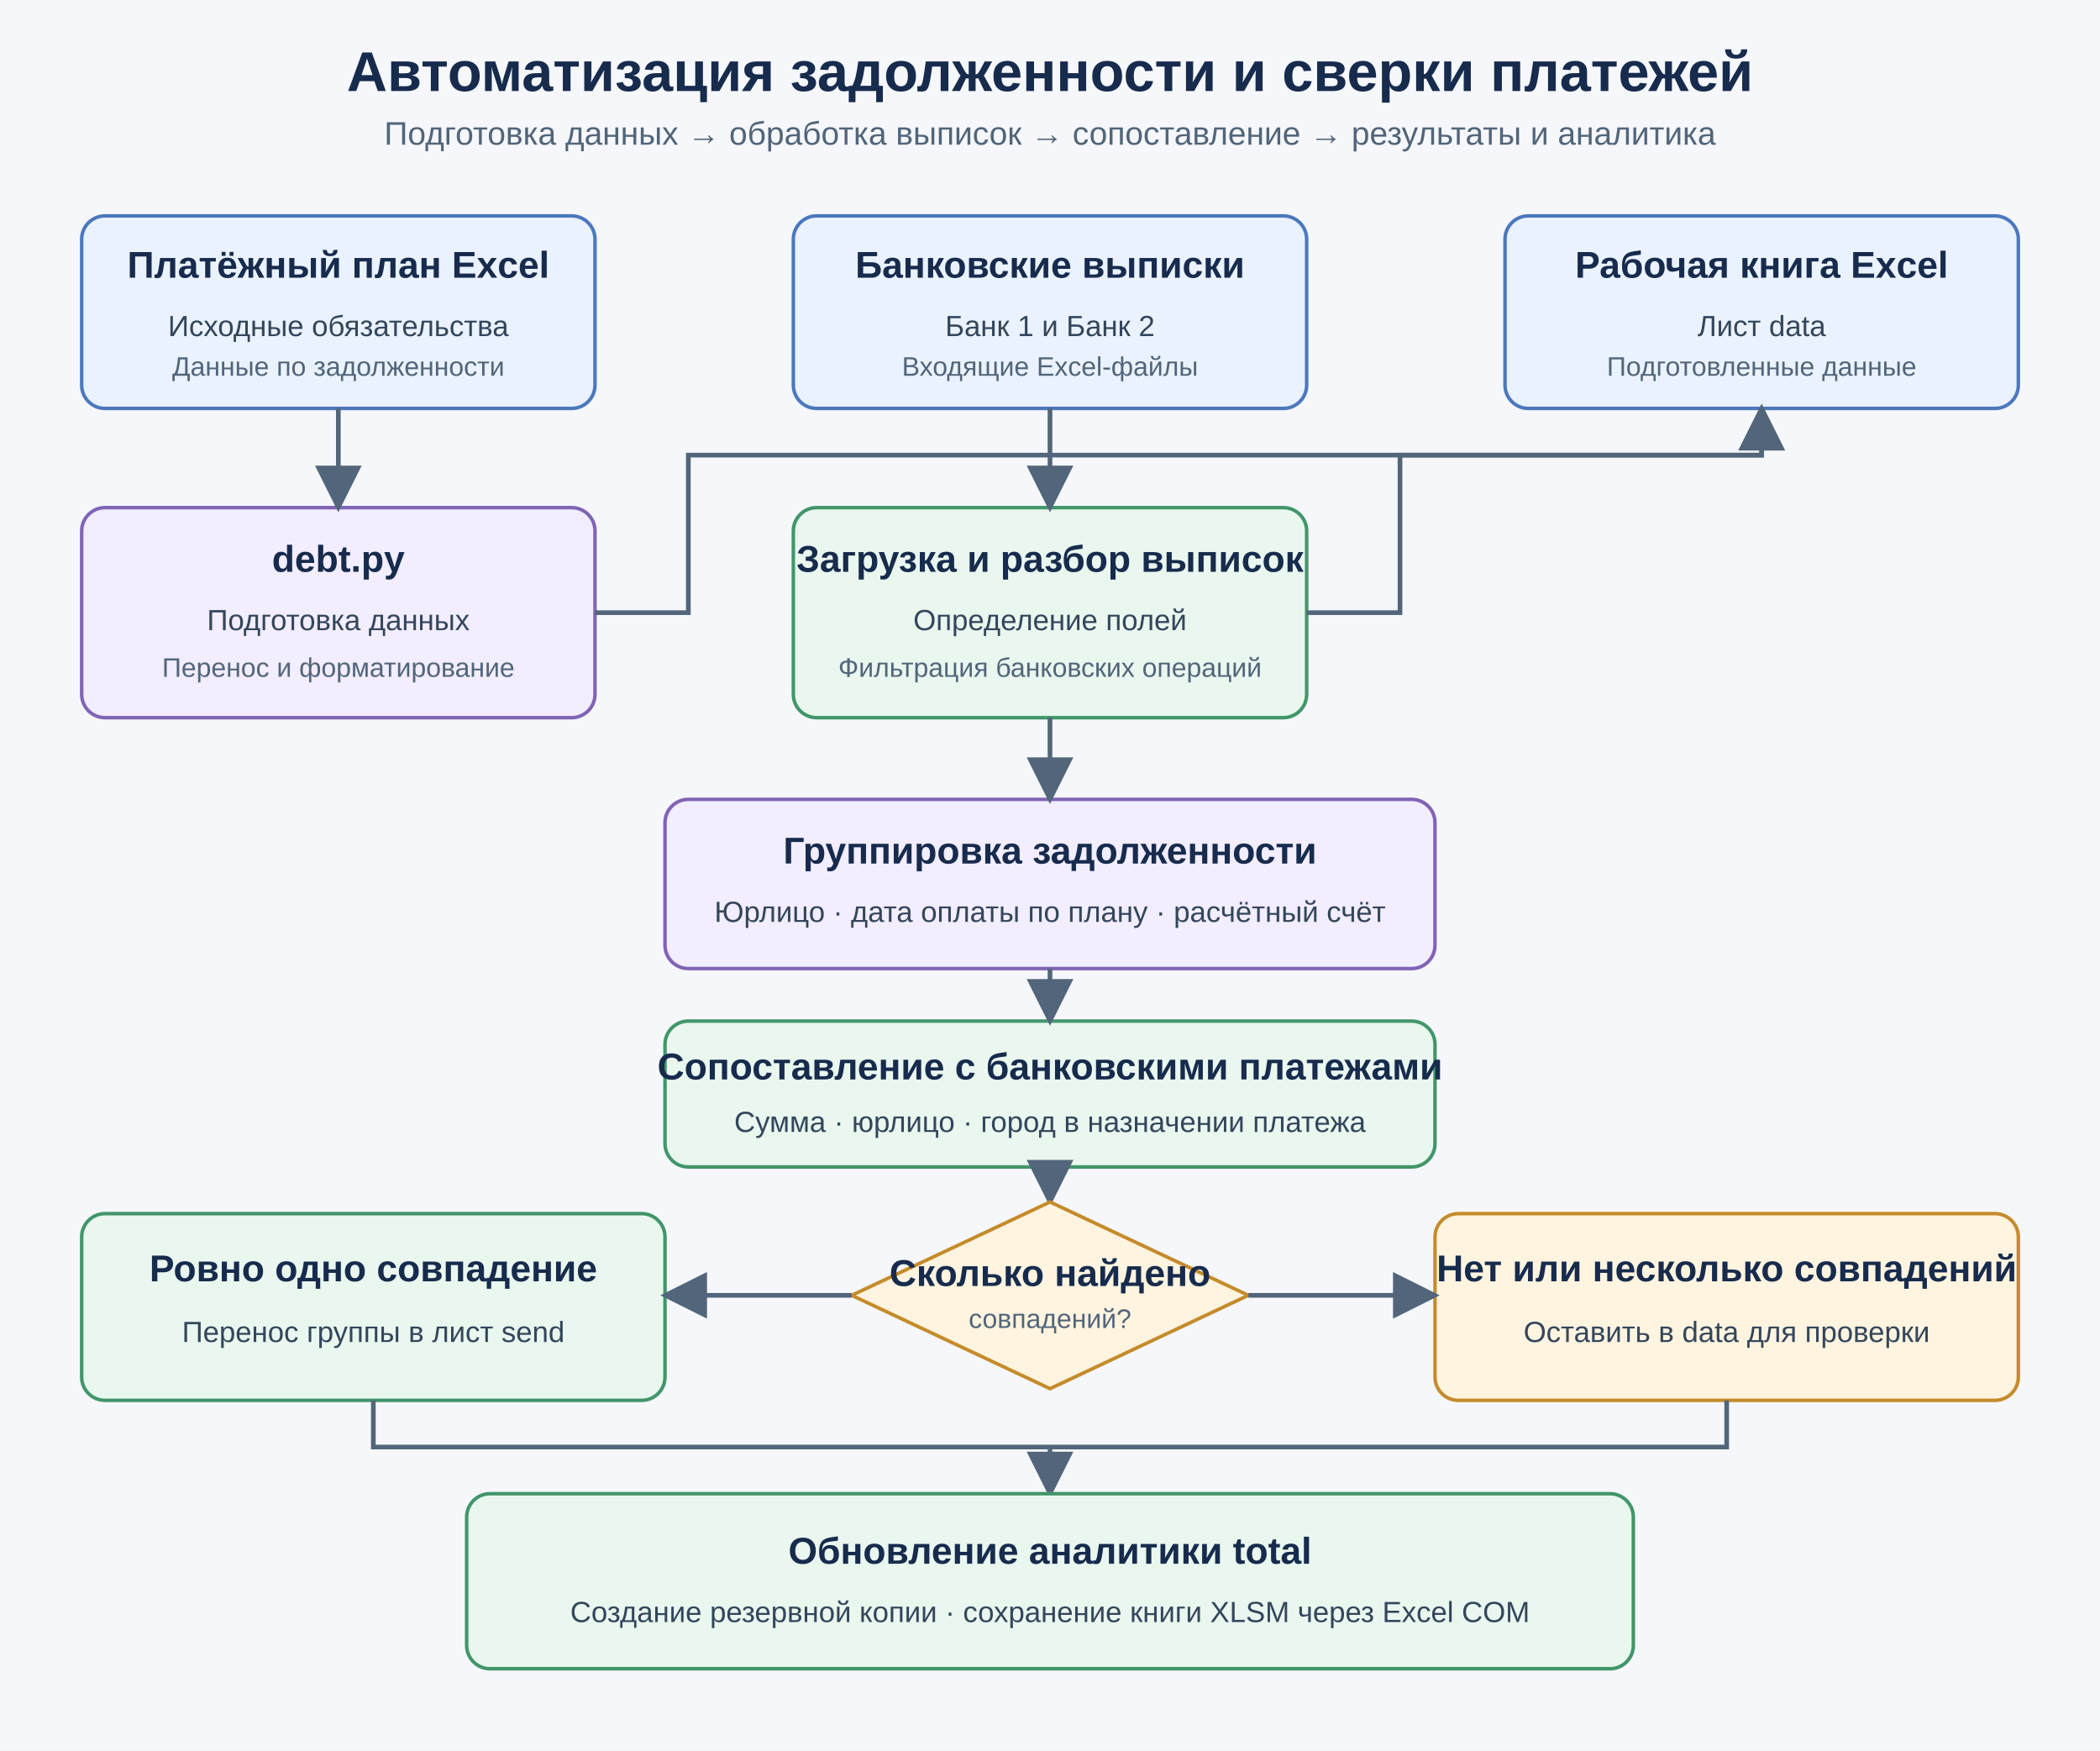
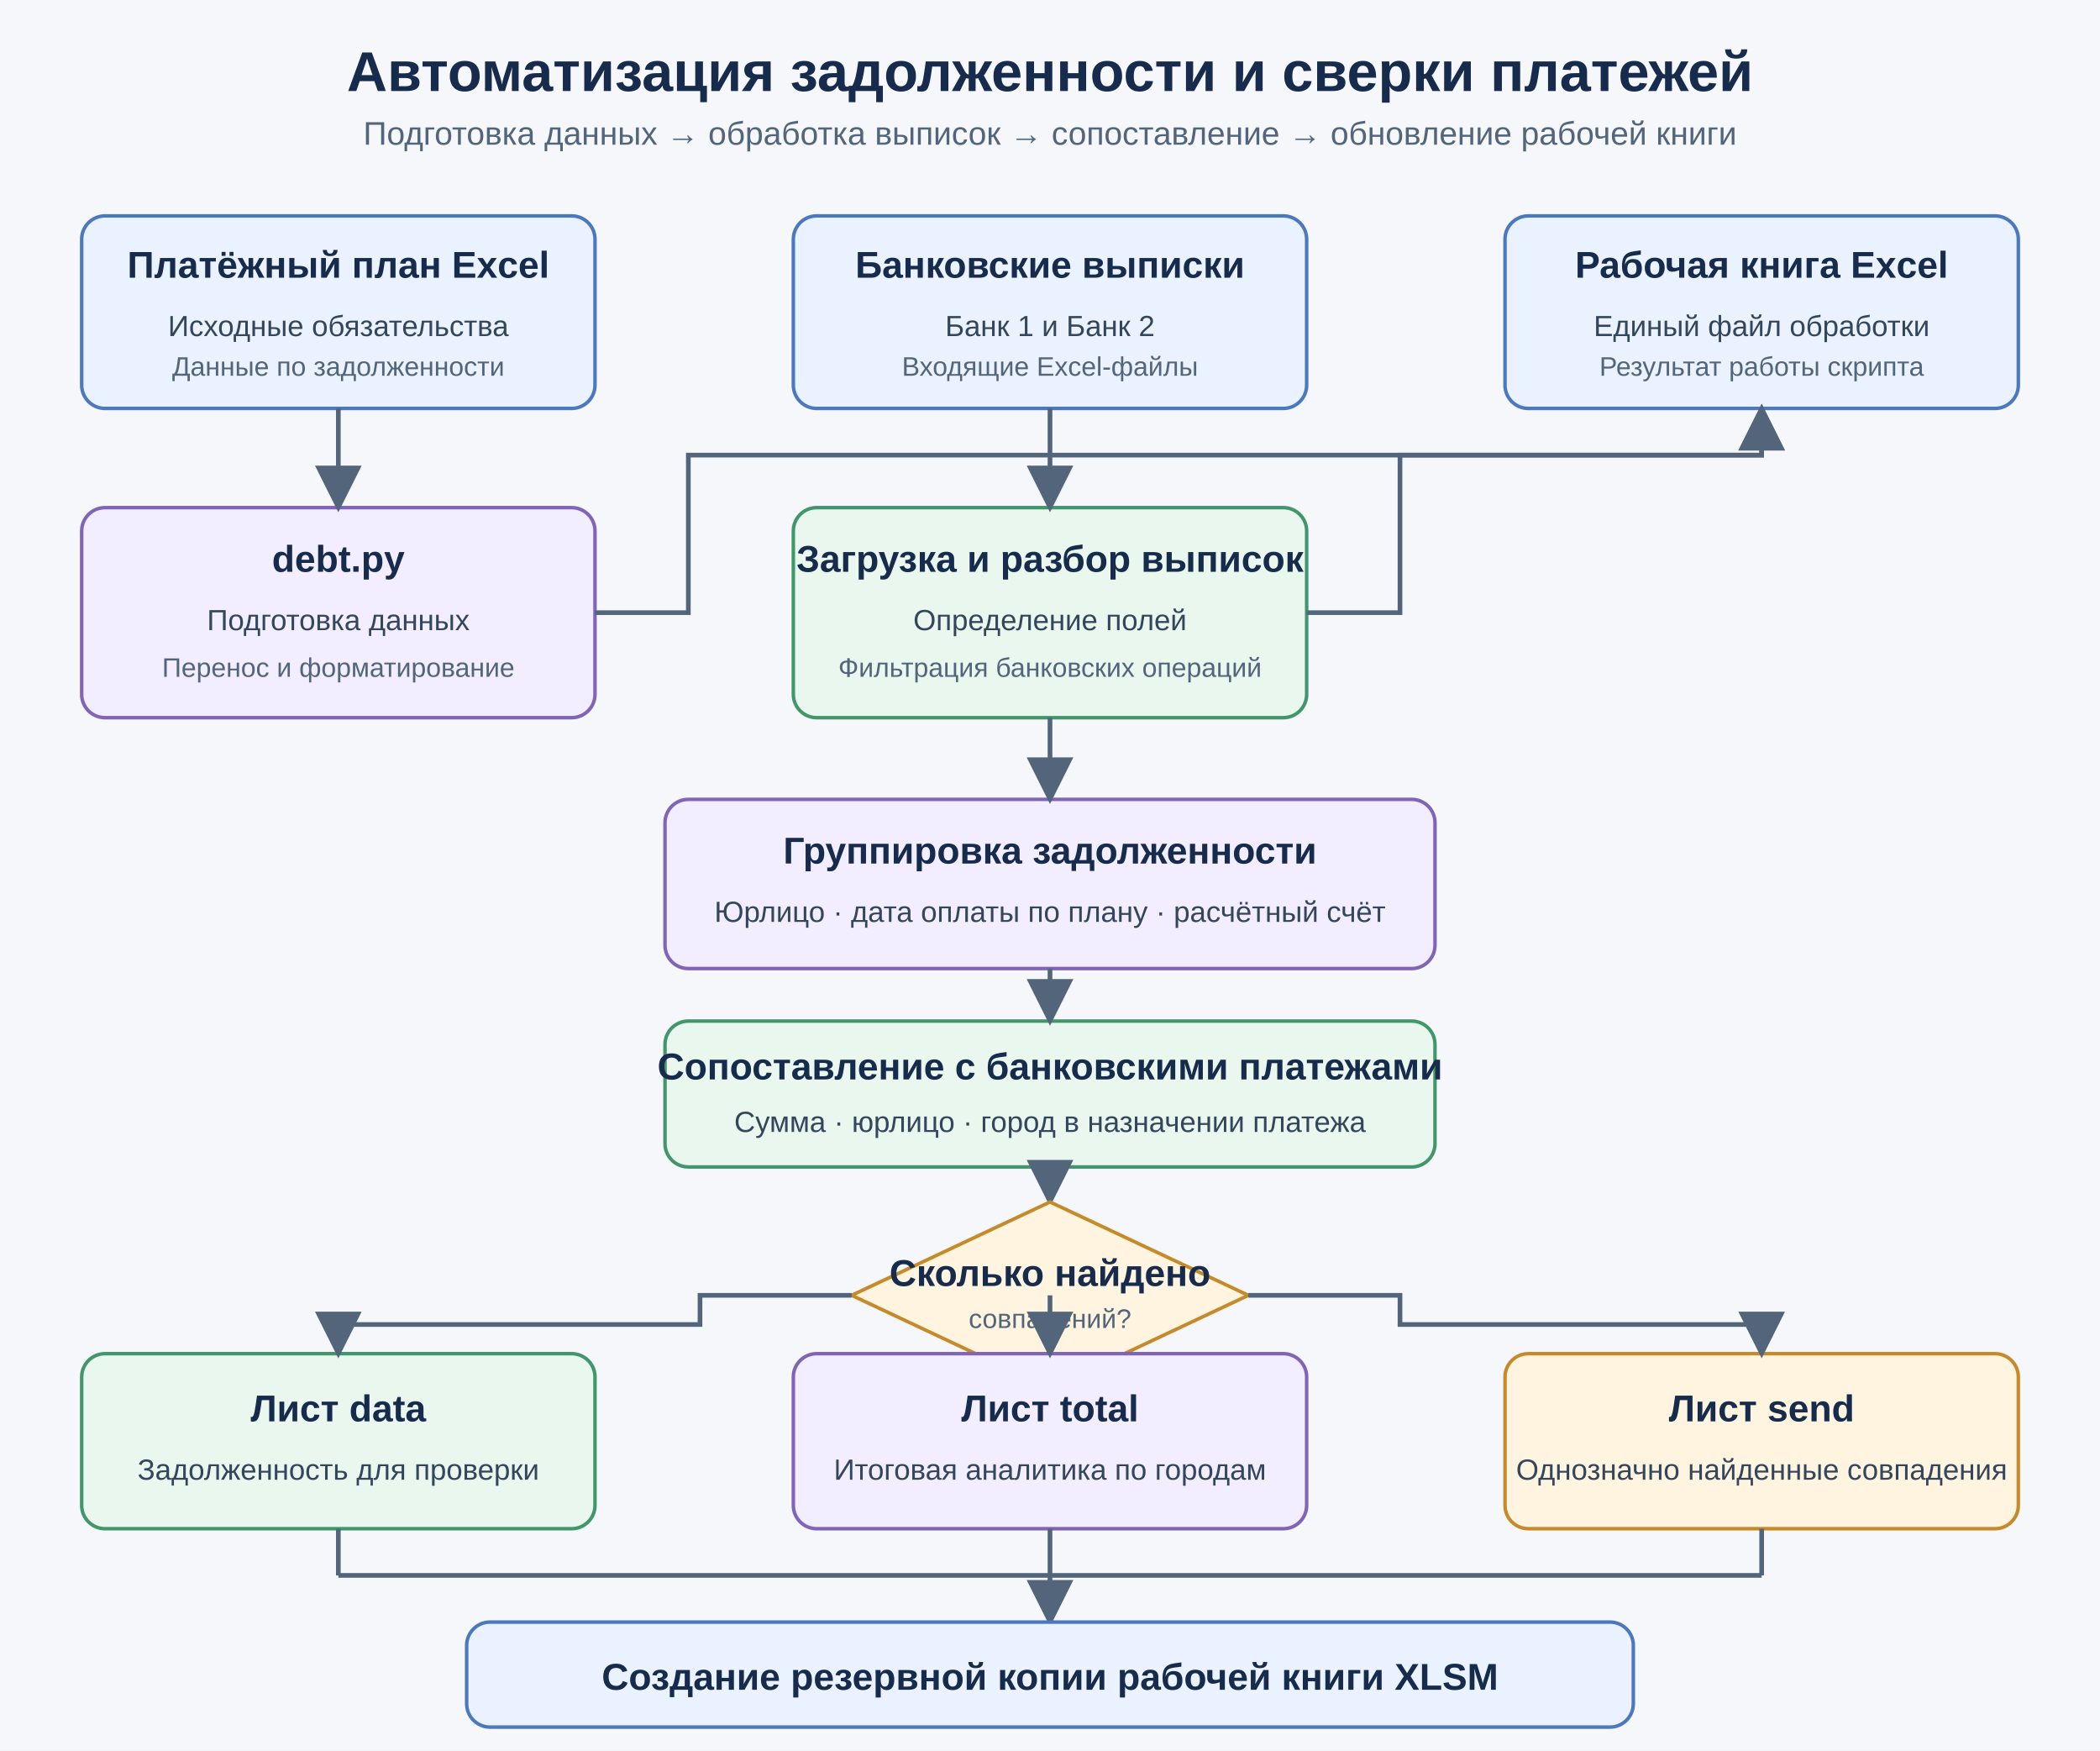
<svg xmlns="http://www.w3.org/2000/svg" width="1800" height="1500" viewBox="0 0 1800 1500" role="img" aria-labelledby="title desc">
  <defs>
    <marker id="arrow" markerWidth="12" markerHeight="12" refX="10" refY="6" orient="auto">
      <path d="M1,1 L11,6 L1,11 Z" fill="#52657a" />
    </marker>
    <style>
      .bg{fill:#f5f7fb}
      .title{font:700 48px Arial,sans-serif;fill:#172b4d}
      .subtitle{font:28px Arial,sans-serif;fill:#52657a}
      .box{fill:#fff;stroke:#9aabc0;stroke-width:3;rx:20}
      .blue{fill:#eaf2ff;stroke:#4c78bd}
      .green{fill:#e9f7ef;stroke:#41966a}
      .amber{fill:#fff4df;stroke:#c58b2b}
      .purple{fill:#f2edff;stroke:#8064b5}
      .head{font:700 32px Arial,sans-serif;fill:#172b4d}
      .body{font:25px Arial,sans-serif;fill:#34465c}
      .small{font:23px Arial,sans-serif;fill:#52657a}
      .arrow{fill:none;stroke:#52657a;stroke-width:4;marker-end:url(#arrow)}
      .line{fill:none;stroke:#52657a;stroke-width:4}
-       .dash{fill:none;stroke:#8b9aad;stroke-width:3;stroke-dasharray:10 9}
    </style>
  </defs>
  <rect class="bg" width="1800" height="1500" />
  <text class="title" x="900" y="78" text-anchor="middle">Автоматизация задолженности и сверки платежей</text>
-   <text class="subtitle" x="900" y="124" text-anchor="middle">Подготовка данных → обработка выписок → сопоставление → результаты и аналитика</text>
+   <text class="subtitle" x="900" y="124" text-anchor="middle">Подготовка данных → обработка выписок → сопоставление → обновление рабочей книги</text>
  <rect class="box blue" x="70" y="185" width="440" height="165" />
  <text class="head" x="290" y="238" text-anchor="middle">Платёжный план Excel</text>
  <text class="body" x="290" y="288" text-anchor="middle">Исходные обязательства</text>
  <text class="small" x="290" y="322" text-anchor="middle">Данные по задолженности</text>
  <rect class="box blue" x="680" y="185" width="440" height="165" />
  <text class="head" x="900" y="238" text-anchor="middle">Банковские выписки</text>
  <text class="body" x="900" y="288" text-anchor="middle">Банк 1 и Банк 2</text>
  <text class="small" x="900" y="322" text-anchor="middle">Входящие Excel-файлы</text>
  <rect class="box blue" x="1290" y="185" width="440" height="165" />
  <text class="head" x="1510" y="238" text-anchor="middle">Рабочая книга Excel</text>
-   <text class="body" x="1510" y="288" text-anchor="middle">Лист data</text>
-   <text class="small" x="1510" y="322" text-anchor="middle">Подготовленные данные</text>
+   <text class="body" x="1510" y="288" text-anchor="middle">Единый файл обработки</text>
+   <text class="small" x="1510" y="322" text-anchor="middle">Результат работы скрипта</text>
  <rect class="box purple" x="70" y="435" width="440" height="180" />
  <text class="head" x="290" y="490" text-anchor="middle">debt.py</text>
  <text class="body" x="290" y="540" text-anchor="middle">Подготовка данных</text>
  <text class="small" x="290" y="580" text-anchor="middle">Перенос и форматирование</text>
  <rect class="box green" x="680" y="435" width="440" height="180" />
  <text class="head" x="900" y="490" text-anchor="middle">Загрузка и разбор выписок</text>
  <text class="body" x="900" y="540" text-anchor="middle">Определение полей</text>
  <text class="small" x="900" y="580" text-anchor="middle">Фильтрация банковских операций</text>
  <path class="arrow" d="M290 350 V435" />
  <path class="arrow" d="M900 350 V435" />
  <path class="arrow" d="M510 525 H590 V390 H1510 V350" />
  <path class="arrow" d="M1120 525 H1200 V390 H1510 V350" />
  <rect class="box purple" x="570" y="685" width="660" height="145" />
  <text class="head" x="900" y="740" text-anchor="middle">Группировка задолженности</text>
  <text class="body" x="900" y="790" text-anchor="middle">Юрлицо · дата оплаты по плану · расчётный счёт</text>
  <path class="arrow" d="M900 615 V685" />
  <rect class="box green" x="570" y="875" width="660" height="125" />
  <text class="head" x="900" y="925" text-anchor="middle">Сопоставление с банковскими платежами</text>
  <text class="body" x="900" y="970" text-anchor="middle">Сумма · юрлицо · город в назначении платежа</text>
  <path class="arrow" d="M900 830 V875" />
  <path class="arrow" d="M900 1000 V1030" />
  <polygon points="900,1030 1070,1110 900,1190 730,1110" fill="#fff4df" stroke="#c58b2b" stroke-width="3" />
  <text class="head" x="900" y="1102" text-anchor="middle">Сколько найдено</text>
  <text class="small" x="900" y="1138" text-anchor="middle">совпадений?</text>
-   <rect class="box green" x="70" y="1040" width="500" height="160" />
-   <text class="head" x="320" y="1098" text-anchor="middle">Ровно одно совпадение</text>
-   <text class="body" x="320" y="1150" text-anchor="middle">Перенос группы в лист send</text>
-   <rect class="box amber" x="1230" y="1040" width="500" height="160" />
-   <text class="head" x="1480" y="1098" text-anchor="middle">Нет или несколько совпадений</text>
-   <text class="body" x="1480" y="1150" text-anchor="middle">Оставить в data для проверки</text>
-   <path class="arrow" d="M730 1110 H570" />
-   <path class="arrow" d="M1070 1110 H1230" />
-   <path class="line" d="M320 1200 V1240 H1480 V1200" />
-   <path class="arrow" d="M900 1240 V1280" />
-   <rect class="box green" x="400" y="1280" width="1000" height="150" />
-   <text class="head" x="900" y="1340" text-anchor="middle">Обновление аналитики total</text>
-   <text class="body" x="900" y="1390" text-anchor="middle">Создание резервной копии · сохранение книги XLSM через Excel COM</text>
+   <rect class="box green" x="70" y="1160" width="440" height="150" />
+   <text class="head" x="290" y="1218" text-anchor="middle">Лист data</text>
+   <text class="body" x="290" y="1268" text-anchor="middle">Задолженность для проверки</text>
+   <rect class="box purple" x="680" y="1160" width="440" height="150" />
+   <text class="head" x="900" y="1218" text-anchor="middle">Лист total</text>
+   <text class="body" x="900" y="1268" text-anchor="middle">Итоговая аналитика по городам</text>
+   <rect class="box amber" x="1290" y="1160" width="440" height="150" />
+   <text class="head" x="1510" y="1218" text-anchor="middle">Лист send</text>
+   <text class="body" x="1510" y="1268" text-anchor="middle">Однозначно найденные совпадения</text>
+   <path class="arrow" d="M730 1110 H600 V1135 H290 V1160" />
+   <path class="arrow" d="M1070 1110 H1200 V1135 H1510 V1160" />
+   <path class="arrow" d="M900 1110 V1160" />
+   <path class="line" d="M290 1310 V1350 M900 1310 V1350 M1510 1310 V1350" />
+   <path class="line" d="M290 1350 H1510" />
+   <path class="arrow" d="M900 1350 V1390" />
+   <rect class="box blue" x="400" y="1390" width="1000" height="90" />
+   <text class="head" x="900" y="1448" text-anchor="middle">Создание резервной копии рабочей книги XLSM</text>
</svg>
